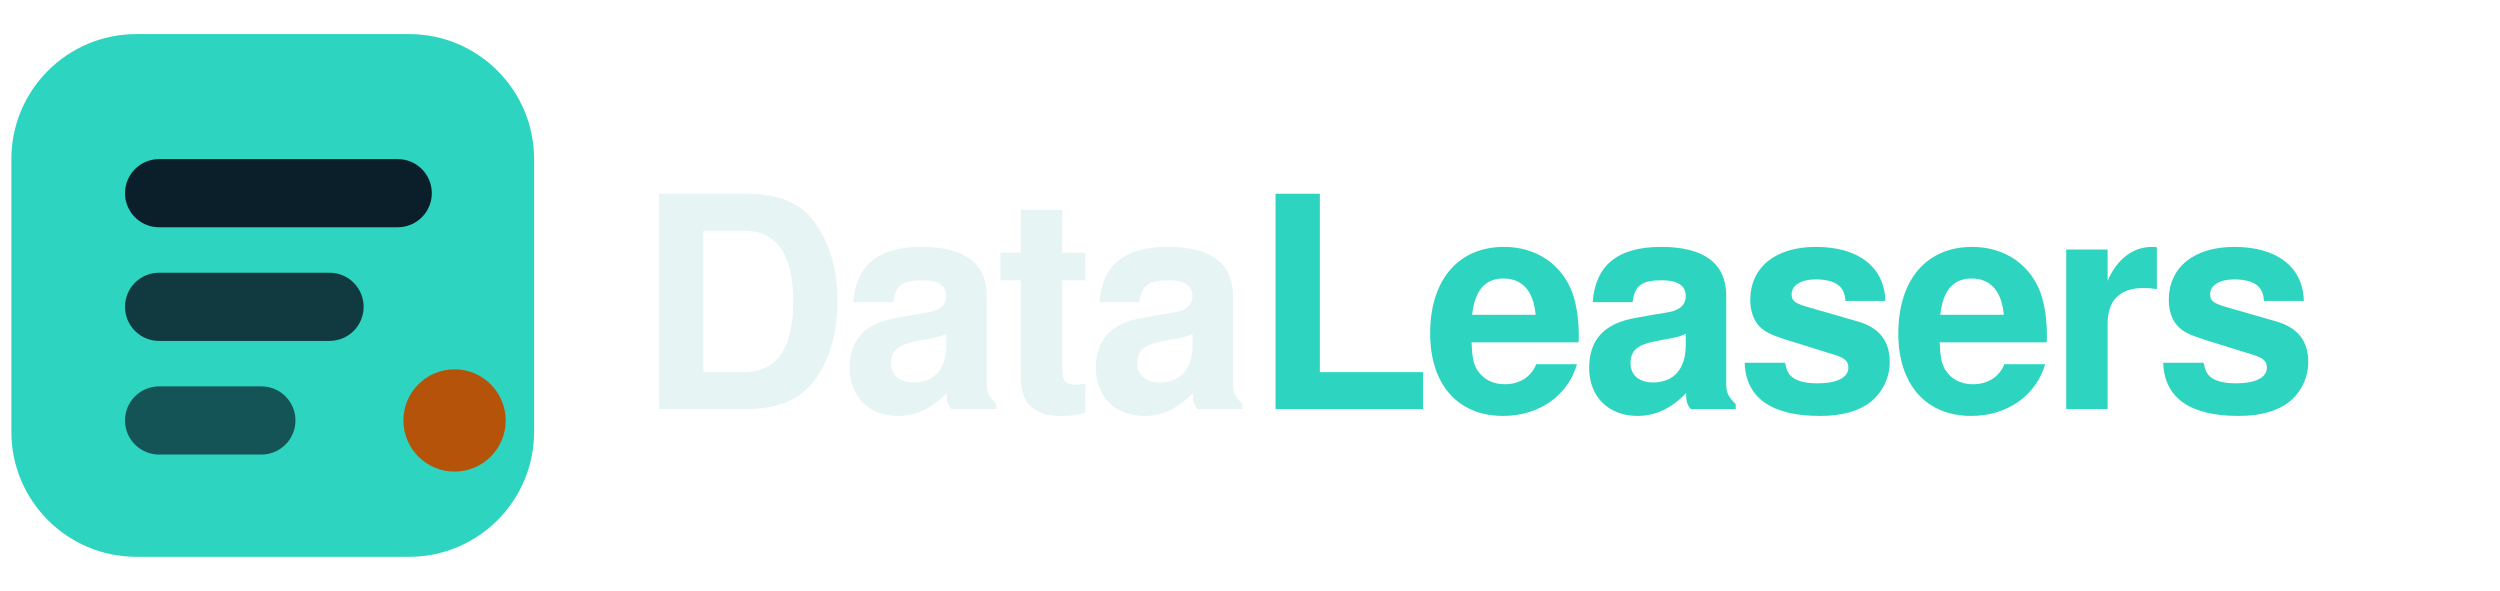
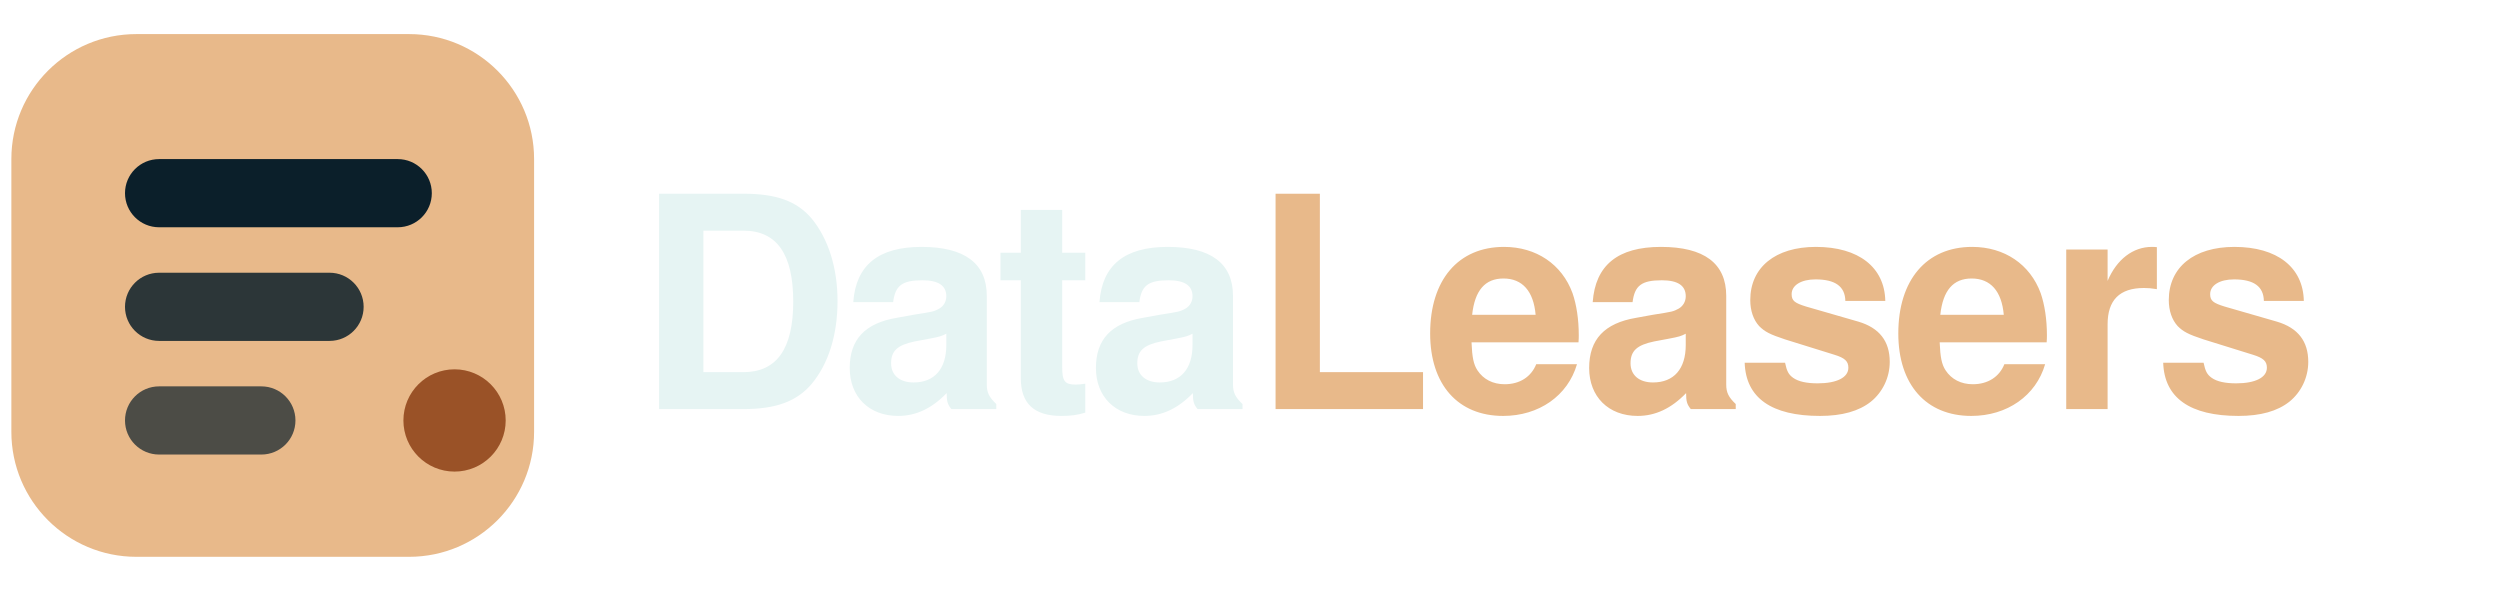
<svg xmlns="http://www.w3.org/2000/svg" viewBox="0 0 440 104" role="img" aria-labelledby="title desc">
  <g id="mark">
-     <rect x="2" y="6" width="92" height="92" rx="22" fill="#2DD4BF" />
+     <rect x="2" y="6" width="92" height="92" rx="22" fill="#E8B98A" />
    <rect x="22" y="28" width="54" height="12" rx="6" fill="#0B1F2A" />
    <rect x="22" y="48" width="42" height="12" rx="6" fill="#0B1F2A" fill-opacity="0.85" />
    <rect x="22" y="68" width="30" height="12" rx="6" fill="#0B1F2A" fill-opacity="0.7" />
-     <circle cx="80" cy="74" r="9" fill="#B45309" />
+     <circle cx="80" cy="74" r="9" fill="#9A5227" />
  </g>
-   <text x="112" y="72" font-family="Helvetica Neue, Helvetica, Arial, sans-serif" font-size="52" font-weight="700" letter-spacing="-1.5" fill="#E6F4F3">Data<tspan fill="#2DD4BF">Leasers</tspan>
+   <text x="112" y="72" font-family="Helvetica Neue, Helvetica, Arial, sans-serif" font-size="52" font-weight="700" letter-spacing="-1.5" fill="#E6F4F3">Data<tspan fill="#E8B98A">Leasers</tspan>
  </text>
</svg>
